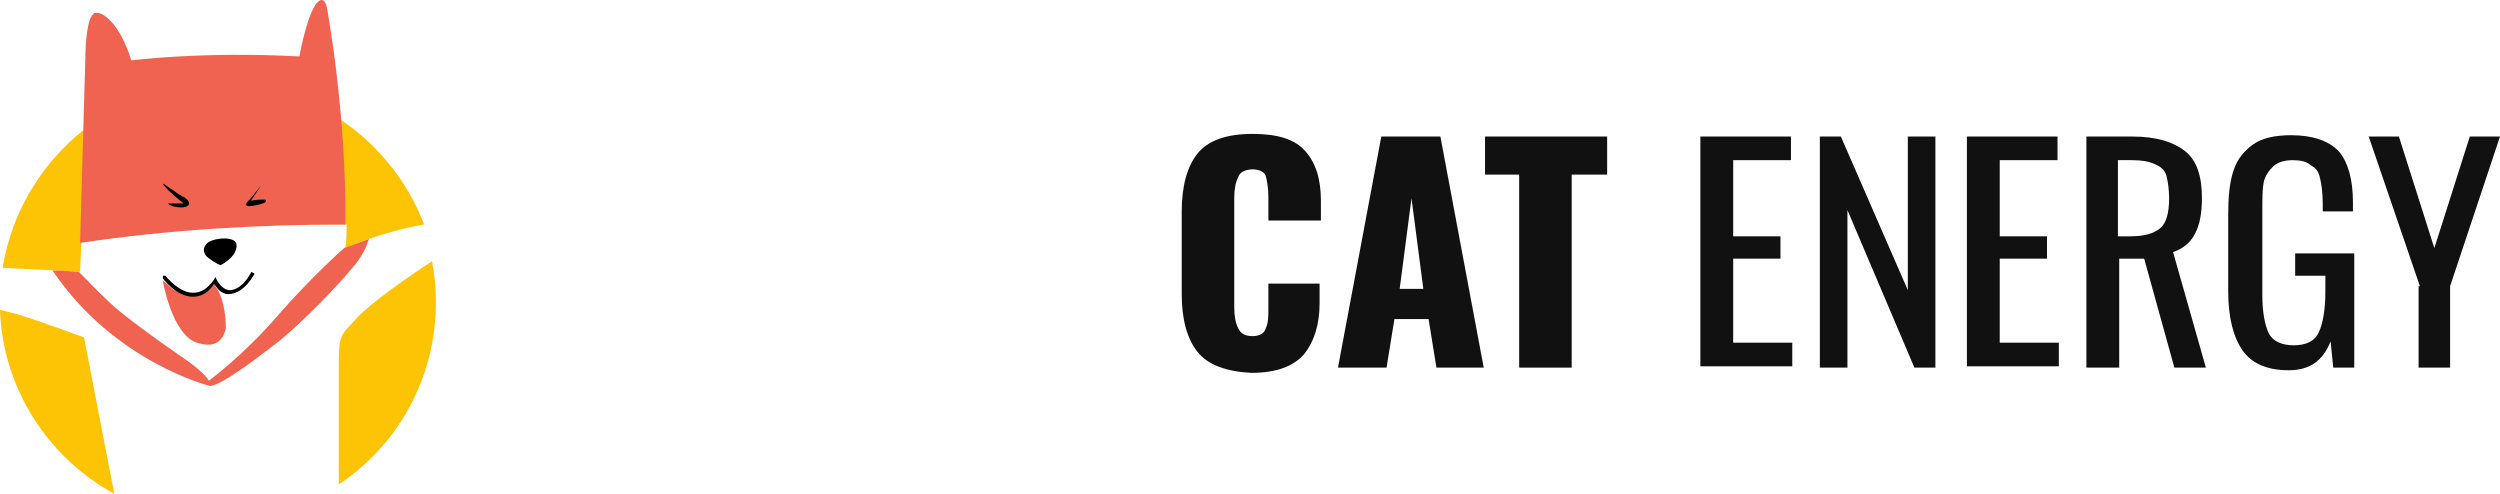
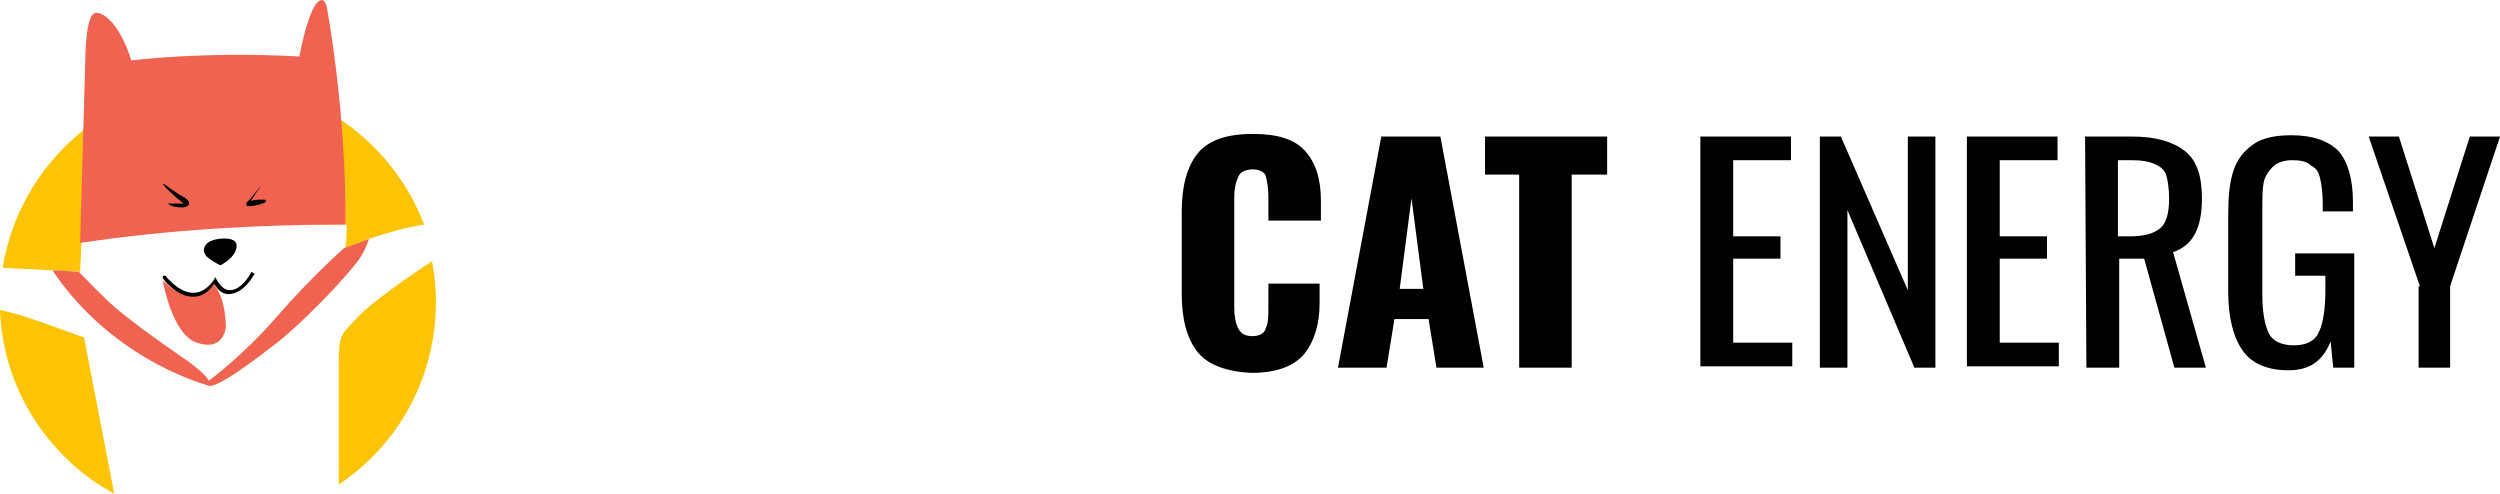
- <svg xmlns="http://www.w3.org/2000/svg" version="1.1" id="Layer_2" x="0px" y="0px" viewBox="0 0.002 190.4 37.598" style="enable-background:new 0 0 33.3 37.6;">
+ <svg xmlns="http://www.w3.org/2000/svg" version="1.1" id="Layer_2" x="0px" y="0px" viewBox="0 0 190.4 37.6" style="enable-background:new 0 0 190.4 37.6;" xml:space="preserve">
  <style type="text/css">
-     .st0 {
-       fill: #FDC305;
-     }
-     .st1 {
-       fill: #F06351;
-     }
-   </style>
-   <g>
-     <path class="st0" d="M6.1,20.7l0.1-2.3c6.7-0.9,13.4-1.4,20.2-1.3c0,0.6,0,1.2-0.1,1.8c0,0,2.9-1.3,6-1.8     c-2.4-6.3-8.5-10.8-15.6-10.8c-8.3,0-15.2,6.1-16.5,14.1C2.4,20.5,6.1,20.7,6.1,20.7z" />
-     <path class="st0" d="M27.2,24.2c-1.2,1.3-1.4,1.2-1.4,3.5c0,0.9,0,4.9,0,9.2c4.5-3,7.4-8.1,7.4-13.9c0-1.1-0.1-2.1-0.3-3.1     C31.2,21,28.2,23.1,27.2,24.2z" />
-     <path class="st0" d="M6.4,25.7c0,0-3.8-1.4-5.2-1.8c-0.4-0.1-0.8-0.2-1.2-0.3c0.2,6,3.7,11.3,8.7,14L6.4,25.7z" />
-   </g>
-   <path class="st1" d="M26.3,17.1c0.1-8.5-1.4-16.5-1.4-16.5S24.7-0.6,24,0.4c-0.7,1.1-1.2,3.9-1.2,3.9c-7.4-0.4-12.8,0.3-12.8,0.3   C9.2,2,7.9,0.8,7.2,1C6.5,1.3,6.5,4.4,6.5,4.4L6.1,18.5C12.8,17.5,19.6,17.1,26.3,17.1z" />
-   <path d="M12.4,14c0-0.1,1,0.7,1.4,0.9c0.4,0.2,0.6,0.4,0.6,0.6c0,0.2-0.3,0.3-0.6,0.3s-0.9-0.1-1-0.3c0,0,0.6,0,0.9,0h0.3   C14.1,15.6,12.7,14.5,12.4,14z" />
-   <path d="M19.9,14.1c0,0-1,1.3-1.1,1.3c0,0.1-0.2,0.3,0.2,0.3s1.1-0.2,1.2-0.3c0.1-0.1,0.1-0.2-0.1-0.2c-0.2,0-0.7,0-1,0.1L19.9,14.1   C19.9,14.1,20,14,19.9,14.1z" />
-   <path d="M16.8,20.2c0,0,0.8-0.4,1.1-1c0.3-0.7,0-0.9-0.4-1c-0.5-0.1-1.3,0-1.7,0.3c-0.4,0.4-0.3,0.7-0.1,1   C15.9,19.7,16.5,20.1,16.8,20.2z" />
-   <path class="st1" d="M16.3,21.5c0,0-0.2,0.4-0.5,0.6c-0.2,0.2-0.6,0.4-1,0.4c-0.6,0-1.1-0.2-1.5-0.4c-0.2-0.1-0.4-0.3-0.5-0.4   c-0.2-0.2-0.4-0.3-0.4-0.3s0.7,4.1,2.6,4.7c1.8,0.6,2.1-0.7,2.2-1.1c0-0.3,0-2.1-0.8-3.2C16.5,21.4,16.4,21.6,16.3,21.5z" />
-   <g>
-     <path d="M14.7,22.6C14.7,22.6,14.7,22.6,14.7,22.6c-1.3,0-2.3-1.4-2.3-1.4c0-0.1,0-0.2,0-0.2c0.1,0,0.2,0,0.2,0c0,0,1,1.3,2.1,1.3     c0,0,0,0,0,0c0.6,0,1.1-0.3,1.6-1l0.1-0.2l0.1,0.2c0,0,0.4,0.8,1,0.8c0.5,0,1.1-0.4,1.6-1.3c0-0.1,0.1-0.1,0.2,0     c0.1,0,0.1,0.1,0,0.2c-0.6,1-1.3,1.4-1.9,1.4c-0.6,0-0.9-0.5-1.1-0.8C15.9,22.3,15.3,22.6,14.7,22.6z" />
-   </g>
-   <path class="st1" d="M26.2,18.9c0,0-2.5,2.2-5.1,5.2S15.9,29,15.9,29c-0.2-0.5-1.6-1.5-1.6-1.5s-3.1-2.1-5.2-3.8   c-1.2-1-2.3-2.2-3.1-3c-0.3,0-1.1-0.1-2-0.1c4.7,7,12,8.8,12,8.8c0.9-0.1,3.3-1.9,5.1-3.3c1.8-1.4,4.8-4.5,5.9-5.9   c0.6-0.7,0.9-1.4,1.1-2C27,18.6,26.2,18.9,26.2,18.9z" />
-   <g transform="matrix(1, 0, 0, 1, 90, 10.2)">
-     <path class="st0" d="M1.2,16.6c-0.8-1-1.2-2.5-1.2-4.4V5.9c0-1.9,0.4-3.4,1.2-4.4C2,0.5,3.4,0,5.4,0c1.9,0,3.2,0.4,4,1.3     c0.8,0.9,1.2,2.1,1.2,3.8v1.5H6.6V4.8c0-0.7-0.1-1.2-0.2-1.6C6.3,2.9,5.9,2.7,5.4,2.7S4.4,2.9,4.3,3.3C4.1,3.7,4,4.2,4,4.9v8.3     c0,0.7,0.1,1.2,0.3,1.6c0.2,0.4,0.5,0.6,1.1,0.6c0.5,0,0.9-0.2,1-0.6c0.2-0.4,0.2-0.9,0.2-1.6v-1.8h3.9v1.5c0,1.6-0.4,2.9-1.2,3.9     c-0.8,0.9-2.1,1.4-4,1.4C3.4,18.1,2,17.6,1.2,16.6z" style="fill: rgb(17, 17, 17);" />
-     <path class="st0" d="M15.2,0.2h4.5L23,17.8h-3.6l-0.6-3.7h-2.6l-0.6,3.7h-3.7L15.2,0.2z M18.4,11.8l-0.9-6.9l-0.9,6.9H18.4z" style="fill: rgb(17, 17, 17);" />
-     <path class="st0" d="M25.8,3.1h-2.7V0.2h9.3v2.9h-2.7v14.7h-4V3.1z" style="fill: rgb(17, 17, 17);" />
-     <path class="st0" d="M39.5,0.2h6.9v1.8H42v5.8h3.6v1.7H42v6.4h4.5v1.8h-7V0.2z" style="fill: rgb(17, 17, 17);" />
-     <path class="st0" d="M48.5,0.2h1.7l5.1,11.7V0.2h2.1v17.6h-1.6l-5.1-12v12h-2.1V0.2z" style="fill: rgb(17, 17, 17);" />
-     <path class="st0" d="M59.8,0.2h6.9v1.8h-4.4v5.8h3.6v1.7h-3.6v6.4h4.5v1.8h-7V0.2z" style="fill: rgb(17, 17, 17);" />
-     <path class="st0" d="M68.8,0.2h3.6c1.8,0,3.1,0.4,4,1.1s1.3,1.9,1.3,3.6c0,2.3-0.7,3.6-2.2,4.1l2.5,8.8h-2.4l-2.3-8.3h-1.9v8.3     h-2.5V0.2z M72.2,7.8c1.1,0,1.8-0.2,2.3-0.6C75,6.8,75.2,6,75.2,4.9c0-0.7-0.1-1.3-0.2-1.7s-0.4-0.7-0.9-0.9     c-0.4-0.2-1-0.3-1.7-0.3h-1.1v5.8H72.2z" style="fill: rgb(17, 17, 17);" />
-     <path class="st0" d="M80.8,16.5c-0.7-1-1.1-2.5-1.1-4.5V6.2c0-1.4,0.1-2.5,0.4-3.4c0.3-0.9,0.8-1.5,1.5-2c0.7-0.5,1.7-0.7,2.9-0.7     c1.6,0,2.8,0.4,3.6,1.2c0.7,0.8,1.1,2.1,1.1,3.9v0.7h-2.3V5.3c0-0.8-0.1-1.5-0.2-1.9c-0.1-0.5-0.3-0.8-0.7-1     C85.7,2.1,85.2,2,84.6,2c-0.7,0-1.2,0.2-1.5,0.5c-0.3,0.3-0.6,0.7-0.7,1.2c-0.1,0.5-0.1,1.2-0.1,2.1v6.5c0,1.3,0.2,2.3,0.5,2.9     c0.3,0.6,1,0.9,1.9,0.9c0.9,0,1.6-0.3,1.9-1c0.3-0.6,0.5-1.7,0.5-3.1v-1.2h-2.3V9.1h4.5v8.7h-1.6l-0.2-2c-0.6,1.5-1.6,2.2-3.2,2.2     C82.7,18,81.5,17.5,80.8,16.5z" style="fill: rgb(17, 17, 17);" />
-     <path class="st0" d="M94.3,11.6L90.4,0.2h2.3l2.7,8.5l2.7-8.5h2.3l-3.8,11.4v6.2h-2.4V11.6z" style="fill: rgb(17, 17, 17);" />
-   </g>
+ 	.st0{fill:#FDC305;}
+ 	.st1{fill:#F06351;}
+ </style>
+   <path class="st0" d="M6.1,20.7l0.1-2.3c6.7-0.9,13.4-1.4,20.2-1.3c0,0.6,0,1.2-0.1,1.8c0,0,2.9-1.3,6-1.8  c-2.4-6.3-8.5-10.8-15.6-10.8c-8.3,0-15.2,6.1-16.5,14.1C2.4,20.5,6.1,20.7,6.1,20.7z M27.2,24.2c-1.2,1.3-1.4,1.2-1.4,3.5v9.2  c4.5-3,7.4-8.1,7.4-13.9c0-1.1-0.1-2.1-0.3-3.1C31.2,21,28.2,23.1,27.2,24.2z M6.4,25.7c0,0-3.8-1.4-5.2-1.8L0,23.6  c0.2,6,3.7,11.3,8.7,14L6.4,25.7z" />
+   <path class="st1" d="M26.3,17.1c0.1-8.5-1.4-16.5-1.4-16.5S24.7-0.6,24,0.4c-0.7,1.1-1.2,3.9-1.2,3.9C15.4,3.9,10,4.6,10,4.6  C9.2,2,7.9,0.8,7.2,1C6.5,1.3,6.5,4.4,6.5,4.4L6.1,18.5C12.8,17.5,19.6,17.1,26.3,17.1z" />
+   <path d="M12.4,14c0-0.1,1,0.7,1.4,0.9s0.6,0.4,0.6,0.6c0,0.2-0.3,0.3-0.6,0.3s-0.9-0.1-1-0.3H14C14.1,15.6,12.7,14.5,12.4,14z   M19.9,14.1c0,0-1,1.3-1.1,1.3c0,0.1-0.2,0.3,0.2,0.3s1.1-0.2,1.2-0.3s0.1-0.2-0.1-0.2s-0.7,0-1,0.1L19.9,14.1  C19.9,14.1,20,14,19.9,14.1z M16.8,20.2c0,0,0.8-0.4,1.1-1c0.3-0.7,0-0.9-0.4-1c-0.5-0.1-1.3,0-1.7,0.3c-0.4,0.4-0.3,0.7-0.1,1  C15.9,19.7,16.5,20.1,16.8,20.2z" />
+   <path class="st1" d="M16.3,21.5c0,0-0.2,0.4-0.5,0.6c-0.2,0.2-0.6,0.4-1,0.4c-0.6,0-1.1-0.2-1.5-0.4c-0.2-0.1-0.4-0.3-0.5-0.4  c-0.2-0.2-0.4-0.3-0.4-0.3s0.7,4.1,2.6,4.7c1.8,0.6,2.1-0.7,2.2-1.1c0-0.3,0-2.1-0.8-3.2C16.5,21.4,16.4,21.6,16.3,21.5z" />
+   <path d="M14.7,22.6c-1.3,0-2.3-1.4-2.3-1.4V21h0.2c0,0,1,1.3,2.1,1.3c0.6,0,1.1-0.3,1.6-1l0.1-0.2l0.1,0.2c0,0,0.4,0.8,1,0.8  c0.5,0,1.1-0.4,1.6-1.3c0-0.1,0.1-0.1,0.2,0c0.1,0,0.1,0.1,0,0.2c-0.6,1-1.3,1.4-1.9,1.4s-0.9-0.5-1.1-0.8  C15.9,22.3,15.3,22.6,14.7,22.6z" />
+   <path class="st1" d="M26.2,18.9c0,0-2.5,2.2-5.1,5.2S15.9,29,15.9,29c-0.2-0.5-1.6-1.5-1.6-1.5s-3.1-2.1-5.2-3.8  c-1.2-1-2.3-2.2-3.1-3c-0.3,0-1.1-0.1-2-0.1c4.7,7,12,8.8,12,8.8c0.9-0.1,3.3-1.9,5.1-3.3c1.8-1.4,4.8-4.5,5.9-5.9  c0.6-0.7,0.9-1.4,1.1-2C27,18.6,26.2,18.9,26.2,18.9z" />
+   <path d="M91.2,26.8c-0.8-1-1.2-2.5-1.2-4.4v-6.3c0-1.9,0.4-3.4,1.2-4.4c0.8-1,2.2-1.5,4.2-1.5c1.9,0,3.2,0.4,4,1.3  c0.8,0.9,1.2,2.1,1.2,3.8v1.5h-4V15c0-0.7-0.1-1.2-0.2-1.6c-0.1-0.3-0.5-0.5-1-0.5s-1,0.2-1.1,0.6c-0.2,0.4-0.3,0.9-0.3,1.6v8.3  c0,0.7,0.1,1.2,0.3,1.6c0.2,0.4,0.5,0.6,1.1,0.6c0.5,0,0.9-0.2,1-0.6c0.2-0.4,0.2-0.9,0.2-1.6v-1.8h3.9v1.5c0,1.6-0.4,2.9-1.2,3.9  c-0.8,0.9-2.1,1.4-4,1.4C93.4,28.3,92,27.8,91.2,26.8z M105.2,10.4h4.5L113,28h-3.6l-0.6-3.7h-2.6l-0.6,3.7h-3.7L105.2,10.4z   M108.4,22l-0.9-6.9l-0.9,6.9H108.4z M115.8,13.3h-2.7v-2.9h9.3v2.9h-2.7V28h-4V13.3L115.8,13.3z M129.5,10.4h6.9v1.8H132V18h3.6  v1.7H132v6.4h4.5v1.8h-7V10.4z M138.5,10.4h1.7l5.1,11.7V10.4h2.1V28h-1.6l-5.1-12v12h-2.1V10.4H138.5z M149.8,10.4h6.9v1.8h-4.4V18  h3.6v1.7h-3.6v6.4h4.5v1.8h-7C149.8,27.9,149.8,10.4,149.8,10.4z M158.8,10.4h3.6c1.8,0,3.1,0.4,4,1.1c0.9,0.7,1.3,1.9,1.3,3.6  c0,2.3-0.7,3.6-2.2,4.1L168,28h-2.4l-2.3-8.3h-1.9V28h-2.5L158.8,10.4L158.8,10.4z M162.2,18c1.1,0,1.8-0.2,2.3-0.6s0.7-1.2,0.7-2.3  c0-0.7-0.1-1.3-0.2-1.7c-0.1-0.4-0.4-0.7-0.9-0.9c-0.4-0.2-1-0.3-1.7-0.3h-1.1V18C161.3,18,162.2,18,162.2,18z M170.8,26.7  c-0.7-1-1.1-2.5-1.1-4.5v-5.8c0-1.4,0.1-2.5,0.4-3.4c0.3-0.9,0.8-1.5,1.5-2s1.7-0.7,2.9-0.7c1.6,0,2.8,0.4,3.6,1.2  c0.7,0.8,1.1,2.1,1.1,3.9v0.7h-2.3v-0.6c0-0.8-0.1-1.5-0.2-1.9c-0.1-0.5-0.3-0.8-0.7-1c-0.3-0.3-0.8-0.4-1.4-0.4  c-0.7,0-1.2,0.2-1.5,0.5s-0.6,0.7-0.7,1.2c-0.1,0.5-0.1,1.2-0.1,2.1v6.5c0,1.3,0.2,2.3,0.5,2.9c0.3,0.6,1,0.9,1.9,0.9s1.6-0.3,1.9-1  c0.3-0.6,0.5-1.7,0.5-3.1V21h-2.3v-1.7h4.5V28h-1.6l-0.2-2c-0.6,1.5-1.6,2.2-3.2,2.2S171.5,27.7,170.8,26.7L170.8,26.7z M184.3,21.8  l-3.9-11.4h2.3l2.7,8.5l2.7-8.5h2.3l-3.8,11.4V28h-2.4v-6.2H184.3z" />
</svg>
